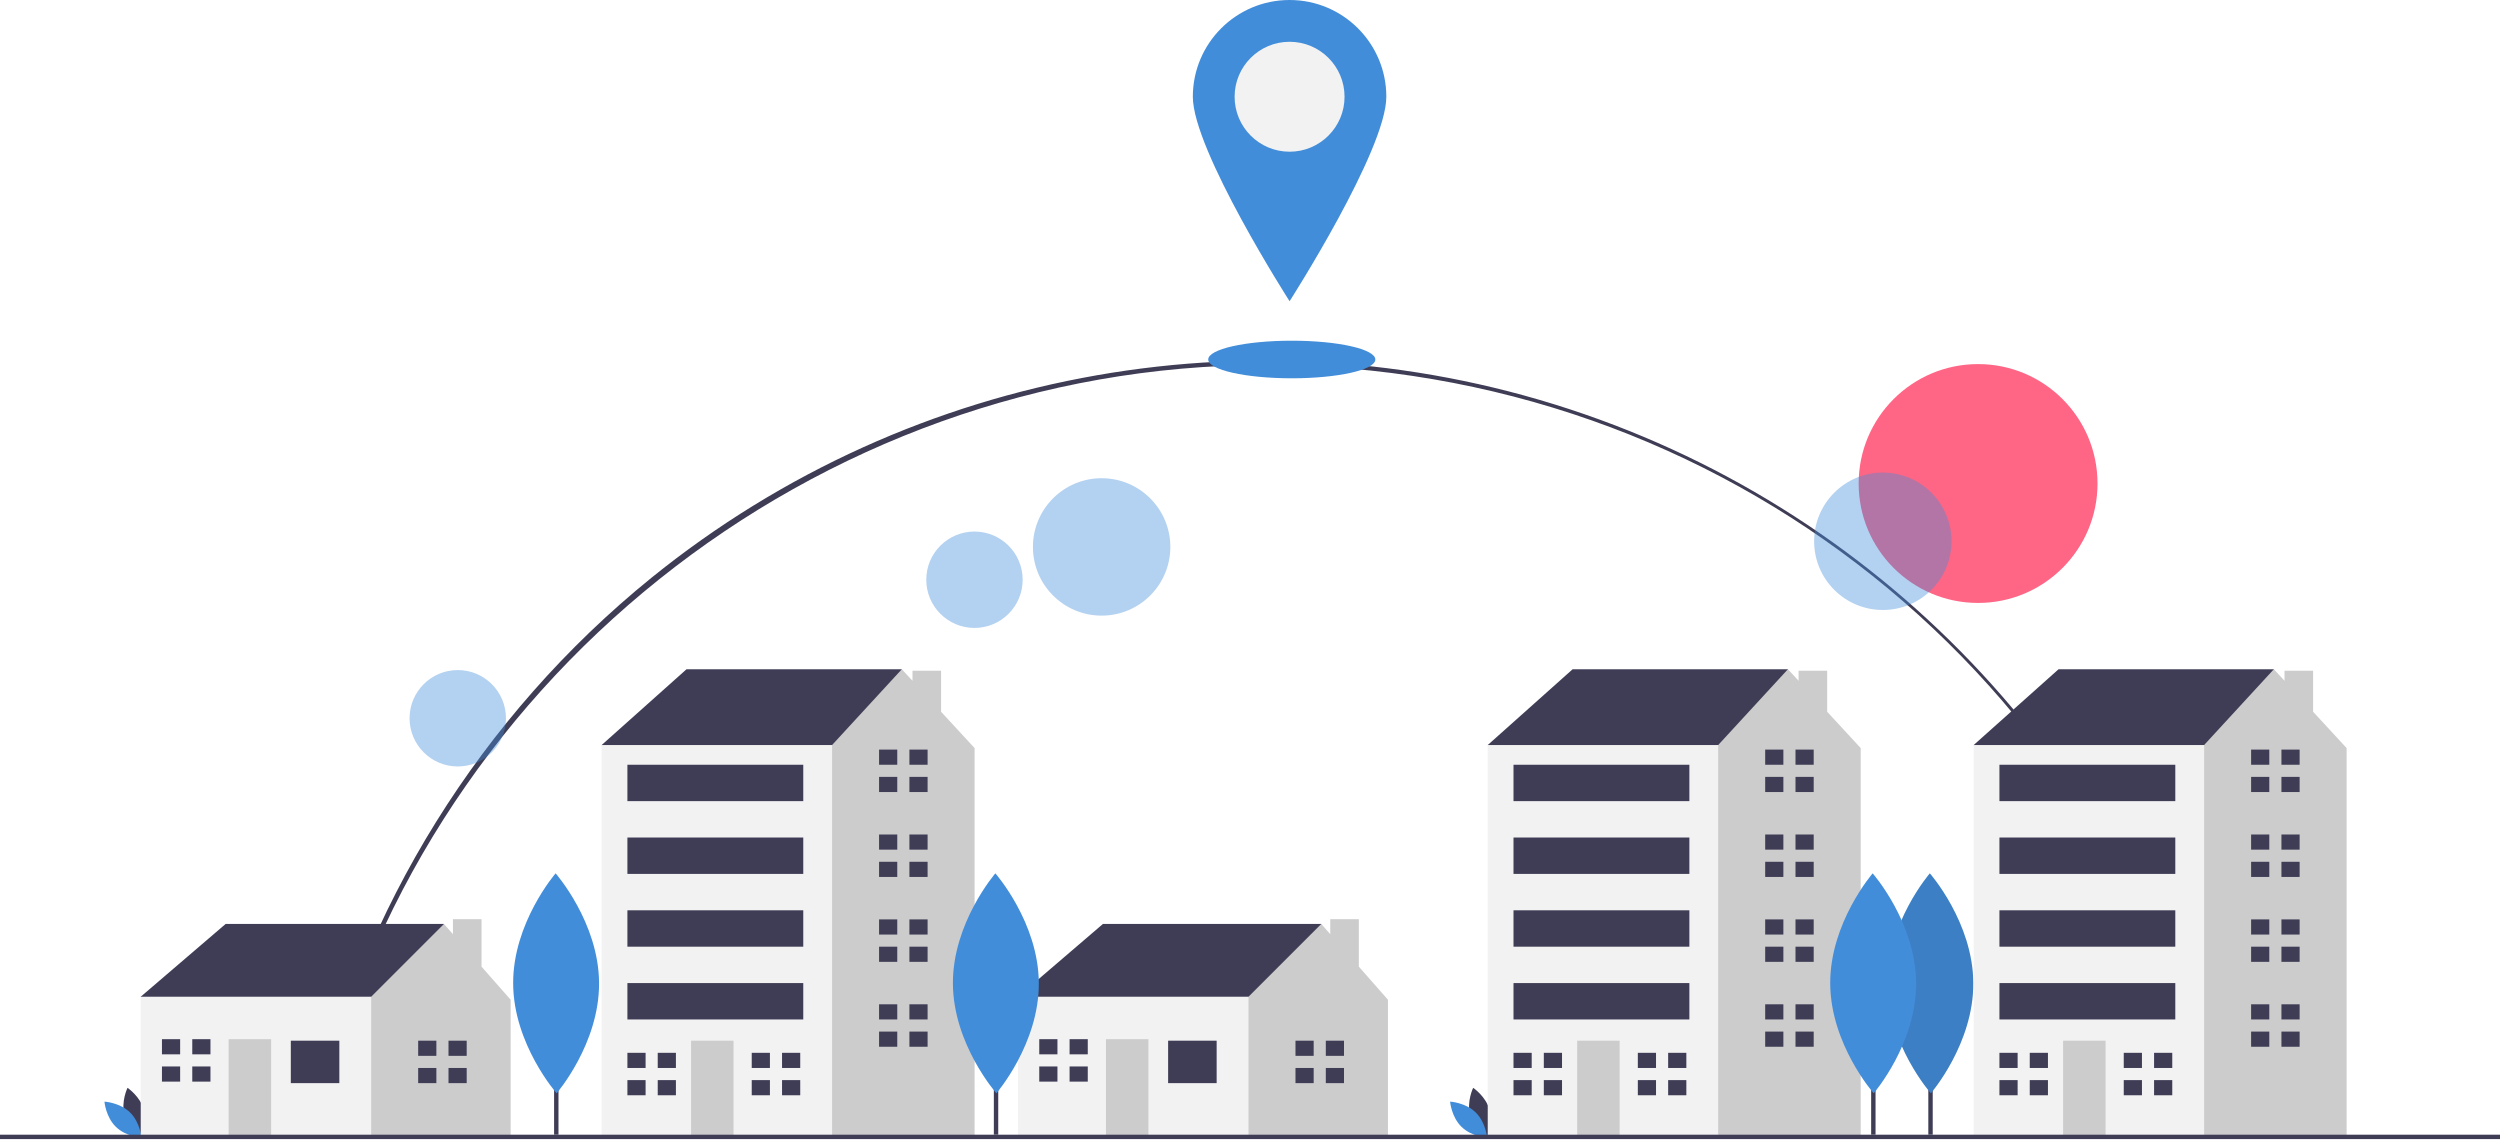
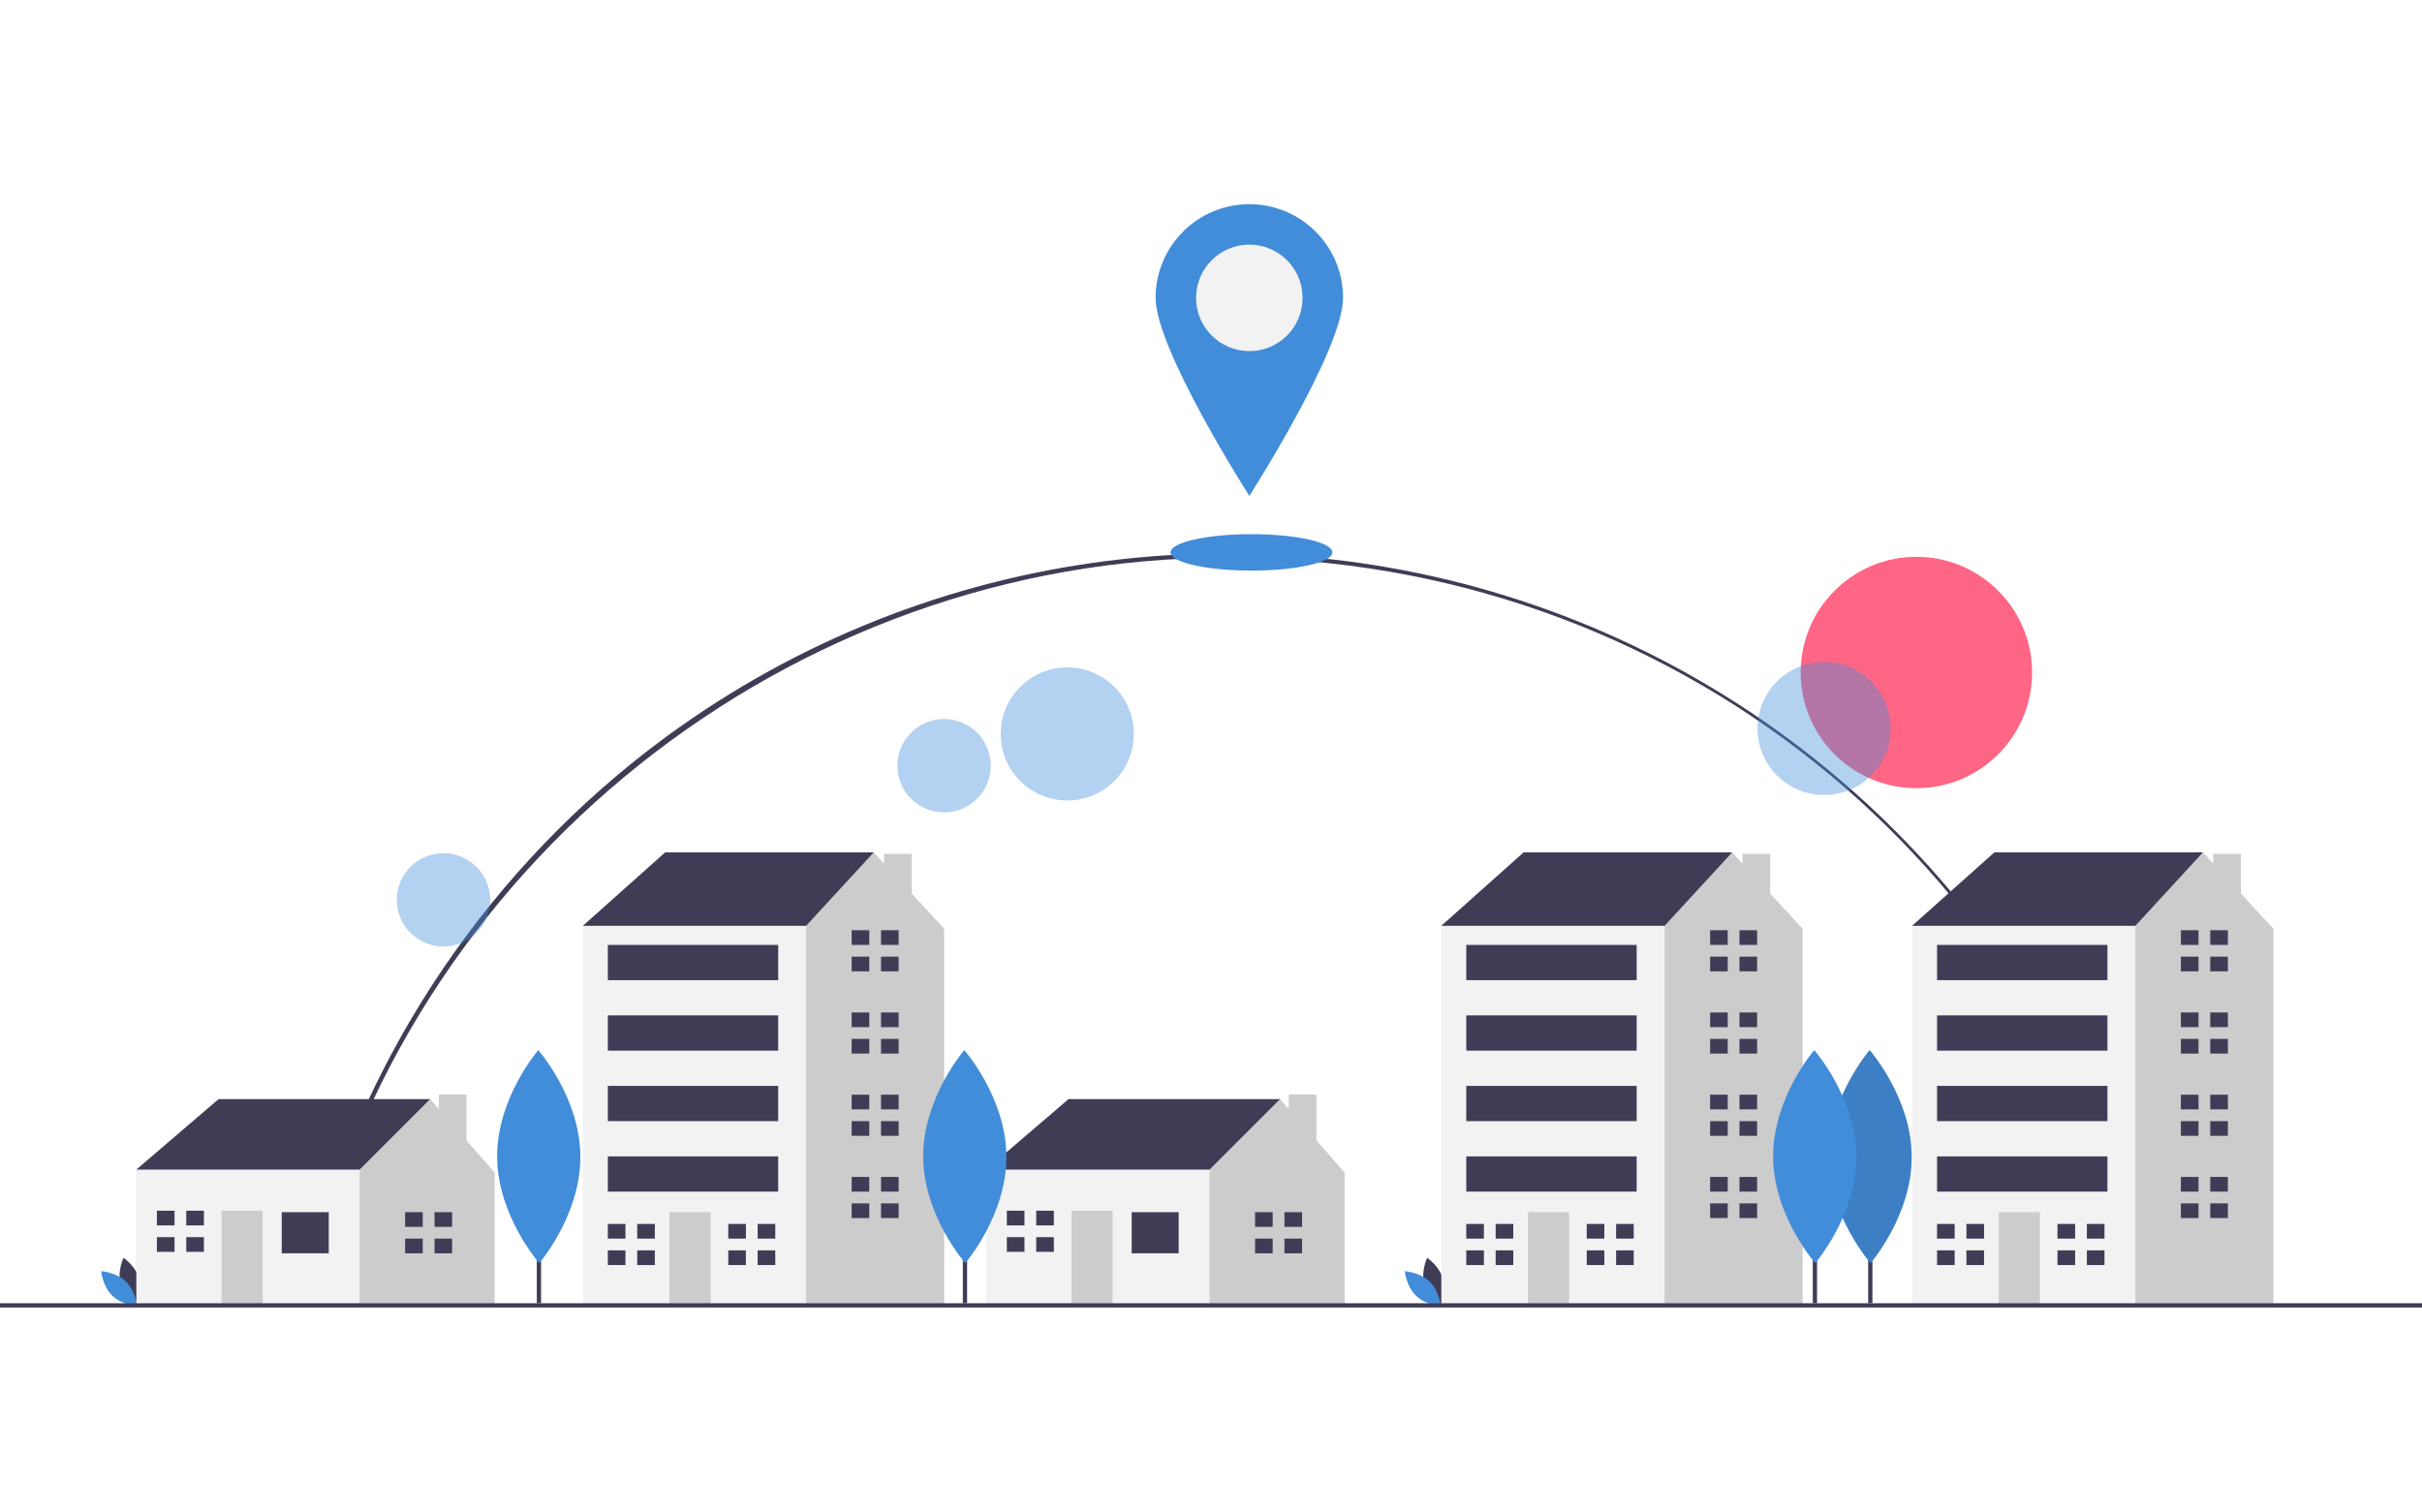
- <svg xmlns="http://www.w3.org/2000/svg" id="a8904fed-7223-4ff2-9071-b444910320a0" data-name="Layer 1" width="1137" height="518.057" viewBox="0 0 1137 518.057">
+ <svg xmlns="http://www.w3.org/2000/svg" id="a8904fed-7223-4ff2-9071-b444910320a0" data-name="Layer 1" width="1137" height="709.784" viewBox="0 0 1137 518.057">
  <path d="M175.764,701.583l-1.951-.439c21.756-96.751,76.43-184.609,153.951-247.392A444.114,444.114,0,0,1,1039.919,699.963l-1.949.443C991.916,498.197,814.695,356.972,607,356.972,402.026,356.972,220.666,501.901,175.764,701.583Z" transform="translate(-31.5 -190.9717)" fill="#3f3d56" />
  <circle cx="899.633" cy="219.903" r="54.315" fill="#ff6584" />
  <rect x="877" y="437.057" width="2" height="79" fill="#3f3d56" />
  <path d="M928.958,638.096c.127,27.624-19.308,50.108-19.308,50.108s-19.642-22.304-19.769-49.928,19.308-50.108,19.308-50.108S928.83,610.472,928.958,638.096Z" transform="translate(-31.5 -190.9717)" fill="#428dd9" />
  <path d="M928.958,638.096c.127,27.624-19.308,50.108-19.308,50.108s-19.642-22.304-19.769-49.928,19.308-50.108,19.308-50.108S928.83,610.472,928.958,638.096Z" transform="translate(-31.5 -190.9717)" opacity="0.1" />
  <circle cx="501.022" cy="248.742" r="31.248" fill="#428dd9" opacity="0.4" />
  <circle cx="443.19" cy="263.666" r="21.92" fill="#428dd9" opacity="0.4" />
  <circle cx="208.19" cy="326.666" r="21.92" fill="#428dd9" opacity="0.4" />
  <circle cx="856.312" cy="246.171" r="31.248" fill="#428dd9" opacity="0.4" />
  <path d="M88.131,698.244c1.694,6.262,7.496,10.14,7.496,10.14s3.056-6.274,1.362-12.536-7.496-10.14-7.496-10.14S86.437,691.982,88.131,698.244Z" transform="translate(-31.5 -190.9717)" fill="#3f3d56" />
  <path d="M90.62,696.898c4.648,4.525,5.216,11.481,5.216,11.481s-6.968-.38-11.617-4.905-5.216-11.481-5.216-11.481S85.972,692.374,90.62,696.898Z" transform="translate(-31.5 -190.9717)" fill="#428dd9" />
  <path d="M700.131,698.244c1.694,6.262,7.496,10.14,7.496,10.14s3.056-6.274,1.362-12.536-7.496-10.14-7.496-10.14S698.437,691.982,700.131,698.244Z" transform="translate(-31.5 -190.9717)" fill="#3f3d56" />
  <path d="M702.62,696.898c4.648,4.525,5.216,11.481,5.216,11.481s-6.968-.38-11.617-4.905-5.216-11.481-5.216-11.481S697.971,692.374,702.62,696.898Z" transform="translate(-31.5 -190.9717)" fill="#428dd9" />
  <polygon points="68.137 460.203 64 453.308 102.614 420.21 201.908 420.21 201.908 429.863 166.052 468.478 124.679 476.752 68.137 460.203" fill="#3f3d56" />
  <polygon points="219 439.633 219 418.056 206 418.056 206 424.86 201.908 420.21 168.81 453.308 163.293 458.824 156.398 486.406 168.81 516.745 232.247 516.745 232.247 454.687 219 439.633" fill="#ccc" />
  <rect x="64" y="453.308" width="104.81" height="63.438" fill="#f2f2f2" />
  <rect x="132.264" y="473.304" width="22.065" height="19.307" fill="#3f3d56" />
  <rect x="103.993" y="472.615" width="19.307" height="44.13" fill="#ccc" />
  <polygon points="81.928 479.51 81.928 472.615 73.654 472.615 73.654 479.51 81.238 479.51 81.928 479.51" fill="#3f3d56" />
  <polygon points="81.238 485.026 73.654 485.026 73.654 491.922 81.928 491.922 81.928 485.026 81.238 485.026" fill="#3f3d56" />
  <rect x="87.444" y="472.615" width="8.274" height="6.895" fill="#3f3d56" />
  <rect x="87.444" y="485.026" width="8.274" height="6.895" fill="#3f3d56" />
  <polygon points="198.46 480.2 198.46 473.304 190.185 473.304 190.185 480.2 197.77 480.2 198.46 480.2" fill="#3f3d56" />
  <polygon points="197.77 485.716 190.185 485.716 190.185 492.611 198.46 492.611 198.46 485.716 197.77 485.716" fill="#3f3d56" />
  <rect x="203.976" y="473.304" width="8.274" height="6.895" fill="#3f3d56" />
  <rect x="203.976" y="485.716" width="8.274" height="6.895" fill="#3f3d56" />
  <polygon points="467.137 460.203 463 453.308 501.614 420.21 600.908 420.21 600.908 429.863 565.052 468.478 523.679 476.752 467.137 460.203" fill="#3f3d56" />
  <polygon points="618 439.633 618 418.056 605 418.056 605 424.86 600.908 420.21 567.81 453.308 562.293 458.824 555.398 486.406 567.81 516.745 631.247 516.745 631.247 454.687 618 439.633" fill="#ccc" />
  <rect x="463" y="453.308" width="104.81" height="63.438" fill="#f2f2f2" />
  <rect x="531.264" y="473.304" width="22.065" height="19.307" fill="#3f3d56" />
  <rect x="502.993" y="472.615" width="19.307" height="44.13" fill="#ccc" />
  <polygon points="480.928 479.51 480.928 472.615 472.654 472.615 472.654 479.51 480.238 479.51 480.928 479.51" fill="#3f3d56" />
  <polygon points="480.238 485.026 472.654 485.026 472.654 491.922 480.928 491.922 480.928 485.026 480.238 485.026" fill="#3f3d56" />
  <rect x="486.444" y="472.615" width="8.274" height="6.895" fill="#3f3d56" />
  <rect x="486.444" y="485.026" width="8.274" height="6.895" fill="#3f3d56" />
  <polygon points="597.46 480.2 597.46 473.304 589.185 473.304 589.185 480.2 596.77 480.2 597.46 480.2" fill="#3f3d56" />
  <polygon points="596.77 485.716 589.185 485.716 589.185 492.611 597.46 492.611 597.46 485.716 596.77 485.716" fill="#3f3d56" />
  <rect x="602.976" y="473.304" width="8.274" height="6.895" fill="#3f3d56" />
  <rect x="602.976" y="485.716" width="8.274" height="6.895" fill="#3f3d56" />
  <polygon points="280.515 344.361 273.62 338.844 312.234 304.367 410.148 304.367 410.148 334.707 346.711 377.459 280.515 344.361" fill="#3f3d56" />
  <polygon points="428 323.707 428 305.056 415 305.056 415 309.624 410.148 304.367 378.429 338.844 366.018 347.119 346.773 487.722 375.796 516.745 443.246 516.745 443.246 340.223 428 323.707" fill="#ccc" />
  <rect x="273.62" y="338.844" width="104.81" height="177.901" fill="#f2f2f2" />
  <rect x="314.302" y="473.304" width="19.307" height="43.441" fill="#ccc" />
  <polygon points="293.616 485.716 293.616 478.821 285.342 478.821 285.342 485.716 292.927 485.716 293.616 485.716" fill="#3f3d56" />
  <polygon points="292.927 491.232 285.342 491.232 285.342 498.128 293.616 498.128 293.616 491.232 292.927 491.232" fill="#3f3d56" />
  <rect x="299.132" y="478.821" width="8.274" height="6.895" fill="#3f3d56" />
  <rect x="299.132" y="491.232" width="8.274" height="6.895" fill="#3f3d56" />
  <polygon points="350.158 485.716 350.158 478.821 341.884 478.821 341.884 485.716 349.469 485.716 350.158 485.716" fill="#3f3d56" />
  <polygon points="349.469 491.232 341.884 491.232 341.884 498.128 350.158 498.128 350.158 491.232 349.469 491.232" fill="#3f3d56" />
  <rect x="355.675" y="478.821" width="8.274" height="6.895" fill="#3f3d56" />
  <rect x="355.675" y="491.232" width="8.274" height="6.895" fill="#3f3d56" />
  <polygon points="408.079 347.808 408.079 340.913 399.805 340.913 399.805 347.808 407.39 347.808 408.079 347.808" fill="#3f3d56" />
  <polygon points="407.39 353.325 399.805 353.325 399.805 360.22 408.079 360.22 408.079 353.325 407.39 353.325" fill="#3f3d56" />
  <rect x="413.596" y="340.913" width="8.274" height="6.895" fill="#3f3d56" />
  <rect x="413.596" y="353.325" width="8.274" height="6.895" fill="#3f3d56" />
  <polygon points="408.079 386.423 408.079 379.527 399.805 379.527 399.805 386.423 407.39 386.423 408.079 386.423" fill="#3f3d56" />
  <polygon points="407.39 391.939 399.805 391.939 399.805 398.834 408.079 398.834 408.079 391.939 407.39 391.939" fill="#3f3d56" />
  <rect x="413.596" y="379.527" width="8.274" height="6.895" fill="#3f3d56" />
  <rect x="413.596" y="391.939" width="8.274" height="6.895" fill="#3f3d56" />
  <polygon points="408.079 425.037 408.079 418.141 399.805 418.141 399.805 425.037 407.39 425.037 408.079 425.037" fill="#3f3d56" />
  <polygon points="407.39 430.553 399.805 430.553 399.805 437.448 408.079 437.448 408.079 430.553 407.39 430.553" fill="#3f3d56" />
  <rect x="413.596" y="418.141" width="8.274" height="6.895" fill="#3f3d56" />
  <rect x="413.596" y="430.553" width="8.274" height="6.895" fill="#3f3d56" />
  <polygon points="408.079 463.651 408.079 456.755 399.805 456.755 399.805 463.651 407.39 463.651 408.079 463.651" fill="#3f3d56" />
  <polygon points="407.39 469.167 399.805 469.167 399.805 476.062 408.079 476.062 408.079 469.167 407.39 469.167" fill="#3f3d56" />
  <rect x="413.596" y="456.755" width="8.274" height="6.895" fill="#3f3d56" />
  <rect x="413.596" y="469.167" width="8.274" height="6.895" fill="#3f3d56" />
  <rect x="285.342" y="347.808" width="79.986" height="16.549" fill="#3f3d56" />
  <rect x="285.342" y="380.906" width="79.986" height="16.549" fill="#3f3d56" />
  <rect x="285.342" y="414.004" width="79.986" height="16.549" fill="#3f3d56" />
  <rect x="285.342" y="447.102" width="79.986" height="16.549" fill="#3f3d56" />
  <polygon points="683.515 344.361 676.62 338.844 715.234 304.367 813.148 304.367 813.148 334.707 749.711 377.459 683.515 344.361" fill="#3f3d56" />
  <polygon points="831 323.707 831 305.056 818 305.056 818 309.624 813.148 304.367 781.429 338.844 769.018 347.119 749.773 487.722 778.796 516.745 846.246 516.745 846.246 340.223 831 323.707" fill="#ccc" />
  <rect x="676.62" y="338.844" width="104.81" height="177.901" fill="#f2f2f2" />
  <rect x="717.302" y="473.304" width="19.307" height="43.441" fill="#ccc" />
  <polygon points="696.616 485.716 696.616 478.821 688.342 478.821 688.342 485.716 695.927 485.716 696.616 485.716" fill="#3f3d56" />
  <polygon points="695.927 491.232 688.342 491.232 688.342 498.128 696.616 498.128 696.616 491.232 695.927 491.232" fill="#3f3d56" />
  <rect x="702.132" y="478.821" width="8.274" height="6.895" fill="#3f3d56" />
  <rect x="702.132" y="491.232" width="8.274" height="6.895" fill="#3f3d56" />
  <polygon points="753.158 485.716 753.158 478.821 744.884 478.821 744.884 485.716 752.469 485.716 753.158 485.716" fill="#3f3d56" />
  <polygon points="752.469 491.232 744.884 491.232 744.884 498.128 753.158 498.128 753.158 491.232 752.469 491.232" fill="#3f3d56" />
  <rect x="758.675" y="478.821" width="8.274" height="6.895" fill="#3f3d56" />
  <rect x="758.675" y="491.232" width="8.274" height="6.895" fill="#3f3d56" />
  <polygon points="811.079 347.808 811.079 340.913 802.805 340.913 802.805 347.808 810.39 347.808 811.079 347.808" fill="#3f3d56" />
  <polygon points="810.39 353.325 802.805 353.325 802.805 360.22 811.079 360.22 811.079 353.325 810.39 353.325" fill="#3f3d56" />
  <rect x="816.596" y="340.913" width="8.274" height="6.895" fill="#3f3d56" />
  <rect x="816.596" y="353.325" width="8.274" height="6.895" fill="#3f3d56" />
  <polygon points="811.079 386.423 811.079 379.527 802.805 379.527 802.805 386.423 810.39 386.423 811.079 386.423" fill="#3f3d56" />
  <polygon points="810.39 391.939 802.805 391.939 802.805 398.834 811.079 398.834 811.079 391.939 810.39 391.939" fill="#3f3d56" />
  <rect x="816.596" y="379.527" width="8.274" height="6.895" fill="#3f3d56" />
  <rect x="816.596" y="391.939" width="8.274" height="6.895" fill="#3f3d56" />
  <polygon points="811.079 425.037 811.079 418.141 802.805 418.141 802.805 425.037 810.39 425.037 811.079 425.037" fill="#3f3d56" />
  <polygon points="810.39 430.553 802.805 430.553 802.805 437.448 811.079 437.448 811.079 430.553 810.39 430.553" fill="#3f3d56" />
  <rect x="816.596" y="418.141" width="8.274" height="6.895" fill="#3f3d56" />
  <rect x="816.596" y="430.553" width="8.274" height="6.895" fill="#3f3d56" />
  <polygon points="811.079 463.651 811.079 456.755 802.805 456.755 802.805 463.651 810.39 463.651 811.079 463.651" fill="#3f3d56" />
  <polygon points="810.39 469.167 802.805 469.167 802.805 476.062 811.079 476.062 811.079 469.167 810.39 469.167" fill="#3f3d56" />
  <rect x="816.596" y="456.755" width="8.274" height="6.895" fill="#3f3d56" />
  <rect x="816.596" y="469.167" width="8.274" height="6.895" fill="#3f3d56" />
  <rect x="688.342" y="347.808" width="79.986" height="16.549" fill="#3f3d56" />
  <rect x="688.342" y="380.906" width="79.986" height="16.549" fill="#3f3d56" />
  <rect x="688.342" y="414.004" width="79.986" height="16.549" fill="#3f3d56" />
  <rect x="688.342" y="447.102" width="79.986" height="16.549" fill="#3f3d56" />
  <polygon points="904.515 344.361 897.62 338.844 936.234 304.367 1034.148 304.367 1034.148 334.707 970.711 377.459 904.515 344.361" fill="#3f3d56" />
  <polygon points="1052 323.707 1052 305.056 1039 305.056 1039 309.624 1034.148 304.367 1002.429 338.844 990.018 347.119 970.773 487.722 999.796 516.745 1067.246 516.745 1067.246 340.223 1052 323.707" fill="#ccc" />
  <rect x="897.62" y="338.844" width="104.81" height="177.901" fill="#f2f2f2" />
  <rect x="938.302" y="473.304" width="19.307" height="43.441" fill="#ccc" />
  <polygon points="917.616 485.716 917.616 478.821 909.342 478.821 909.342 485.716 916.927 485.716 917.616 485.716" fill="#3f3d56" />
  <polygon points="916.927 491.232 909.342 491.232 909.342 498.128 917.616 498.128 917.616 491.232 916.927 491.232" fill="#3f3d56" />
  <rect x="923.132" y="478.821" width="8.274" height="6.895" fill="#3f3d56" />
  <rect x="923.132" y="491.232" width="8.274" height="6.895" fill="#3f3d56" />
  <polygon points="974.158 485.716 974.158 478.821 965.884 478.821 965.884 485.716 973.469 485.716 974.158 485.716" fill="#3f3d56" />
  <polygon points="973.469 491.232 965.884 491.232 965.884 498.128 974.158 498.128 974.158 491.232 973.469 491.232" fill="#3f3d56" />
  <rect x="979.675" y="478.821" width="8.274" height="6.895" fill="#3f3d56" />
  <rect x="979.675" y="491.232" width="8.274" height="6.895" fill="#3f3d56" />
  <polygon points="1032.079 347.808 1032.079 340.913 1023.805 340.913 1023.805 347.808 1031.39 347.808 1032.079 347.808" fill="#3f3d56" />
  <polygon points="1031.39 353.325 1023.805 353.325 1023.805 360.22 1032.079 360.22 1032.079 353.325 1031.39 353.325" fill="#3f3d56" />
  <rect x="1037.596" y="340.913" width="8.274" height="6.895" fill="#3f3d56" />
  <rect x="1037.596" y="353.325" width="8.274" height="6.895" fill="#3f3d56" />
  <polygon points="1032.079 386.423 1032.079 379.527 1023.805 379.527 1023.805 386.423 1031.39 386.423 1032.079 386.423" fill="#3f3d56" />
  <polygon points="1031.39 391.939 1023.805 391.939 1023.805 398.834 1032.079 398.834 1032.079 391.939 1031.39 391.939" fill="#3f3d56" />
  <rect x="1037.596" y="379.527" width="8.274" height="6.895" fill="#3f3d56" />
  <rect x="1037.596" y="391.939" width="8.274" height="6.895" fill="#3f3d56" />
  <polygon points="1032.079 425.037 1032.079 418.141 1023.805 418.141 1023.805 425.037 1031.39 425.037 1032.079 425.037" fill="#3f3d56" />
  <polygon points="1031.39 430.553 1023.805 430.553 1023.805 437.448 1032.079 437.448 1032.079 430.553 1031.39 430.553" fill="#3f3d56" />
  <rect x="1037.596" y="418.141" width="8.274" height="6.895" fill="#3f3d56" />
  <rect x="1037.596" y="430.553" width="8.274" height="6.895" fill="#3f3d56" />
  <polygon points="1032.079 463.651 1032.079 456.755 1023.805 456.755 1023.805 463.651 1031.39 463.651 1032.079 463.651" fill="#3f3d56" />
  <polygon points="1031.39 469.167 1023.805 469.167 1023.805 476.062 1032.079 476.062 1032.079 469.167 1031.39 469.167" fill="#3f3d56" />
  <rect x="1037.596" y="456.755" width="8.274" height="6.895" fill="#3f3d56" />
  <rect x="1037.596" y="469.167" width="8.274" height="6.895" fill="#3f3d56" />
  <rect x="909.342" y="347.808" width="79.986" height="16.549" fill="#3f3d56" />
  <rect x="909.342" y="380.906" width="79.986" height="16.549" fill="#3f3d56" />
  <rect x="909.342" y="414.004" width="79.986" height="16.549" fill="#3f3d56" />
  <rect x="909.342" y="447.102" width="79.986" height="16.549" fill="#3f3d56" />
  <rect y="516.057" width="1137" height="2" fill="#3f3d56" />
  <rect x="252" y="437.057" width="2" height="79" fill="#3f3d56" />
  <path d="M303.958,638.096c.127,27.624-19.308,50.108-19.308,50.108s-19.642-22.304-19.769-49.928,19.308-50.108,19.308-50.108S303.83,610.472,303.958,638.096Z" transform="translate(-31.5 -190.9717)" fill="#428dd9" />
  <rect x="452" y="437.057" width="2" height="79" fill="#3f3d56" />
  <path d="M503.958,638.096c.127,27.624-19.308,50.108-19.308,50.108s-19.642-22.304-19.769-49.928,19.308-50.108,19.308-50.108S503.83,610.472,503.958,638.096Z" transform="translate(-31.5 -190.9717)" fill="#428dd9" />
  <rect x="851" y="437.057" width="2" height="79" fill="#3f3d56" />
  <path d="M902.958,638.096c.127,27.624-19.308,50.108-19.308,50.108s-19.642-22.304-19.769-49.928,19.308-50.108,19.308-50.108S902.83,610.472,902.958,638.096Z" transform="translate(-31.5 -190.9717)" fill="#428dd9" />
  <ellipse cx="587.5" cy="163.5" rx="38" ry="8.55" fill="#428dd9" />
  <path d="M662,234.972c0,24.301-44,93-44,93s-44-68.699-44-93a44,44,0,0,1,88,0Z" transform="translate(-31.5 -190.9717)" fill="#428dd9" />
  <circle cx="586.5" cy="44" r="25" fill="#f2f2f2" />
</svg>
